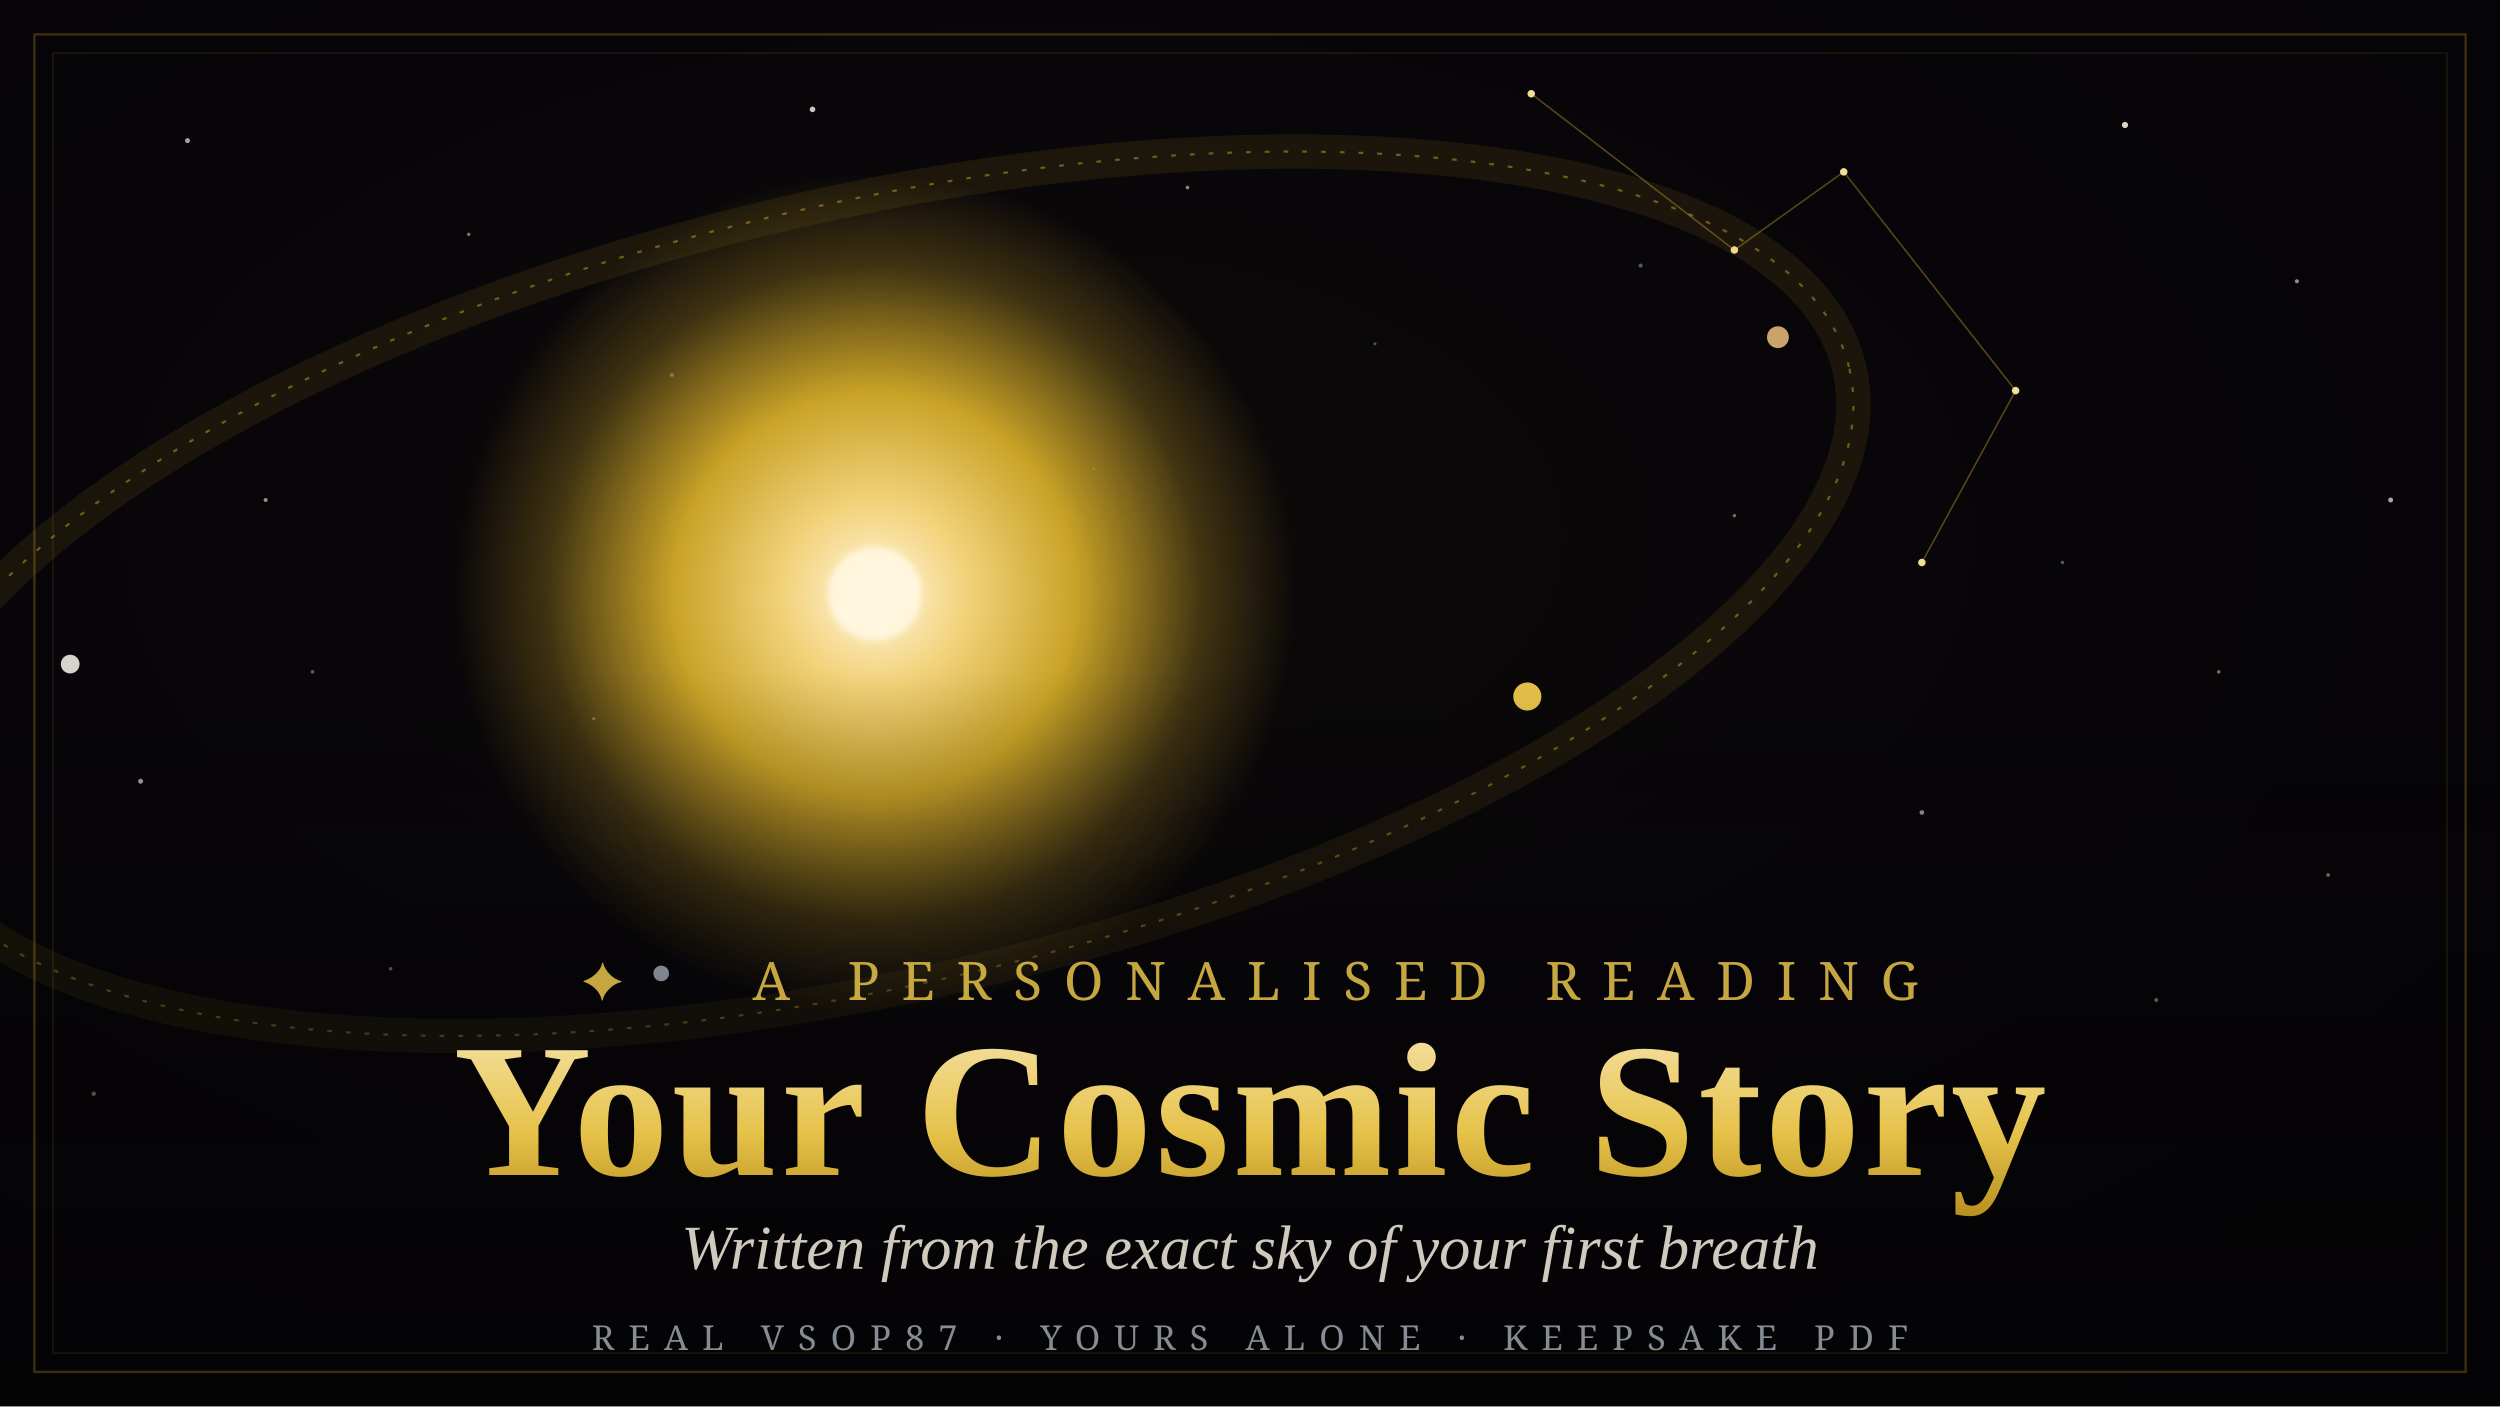
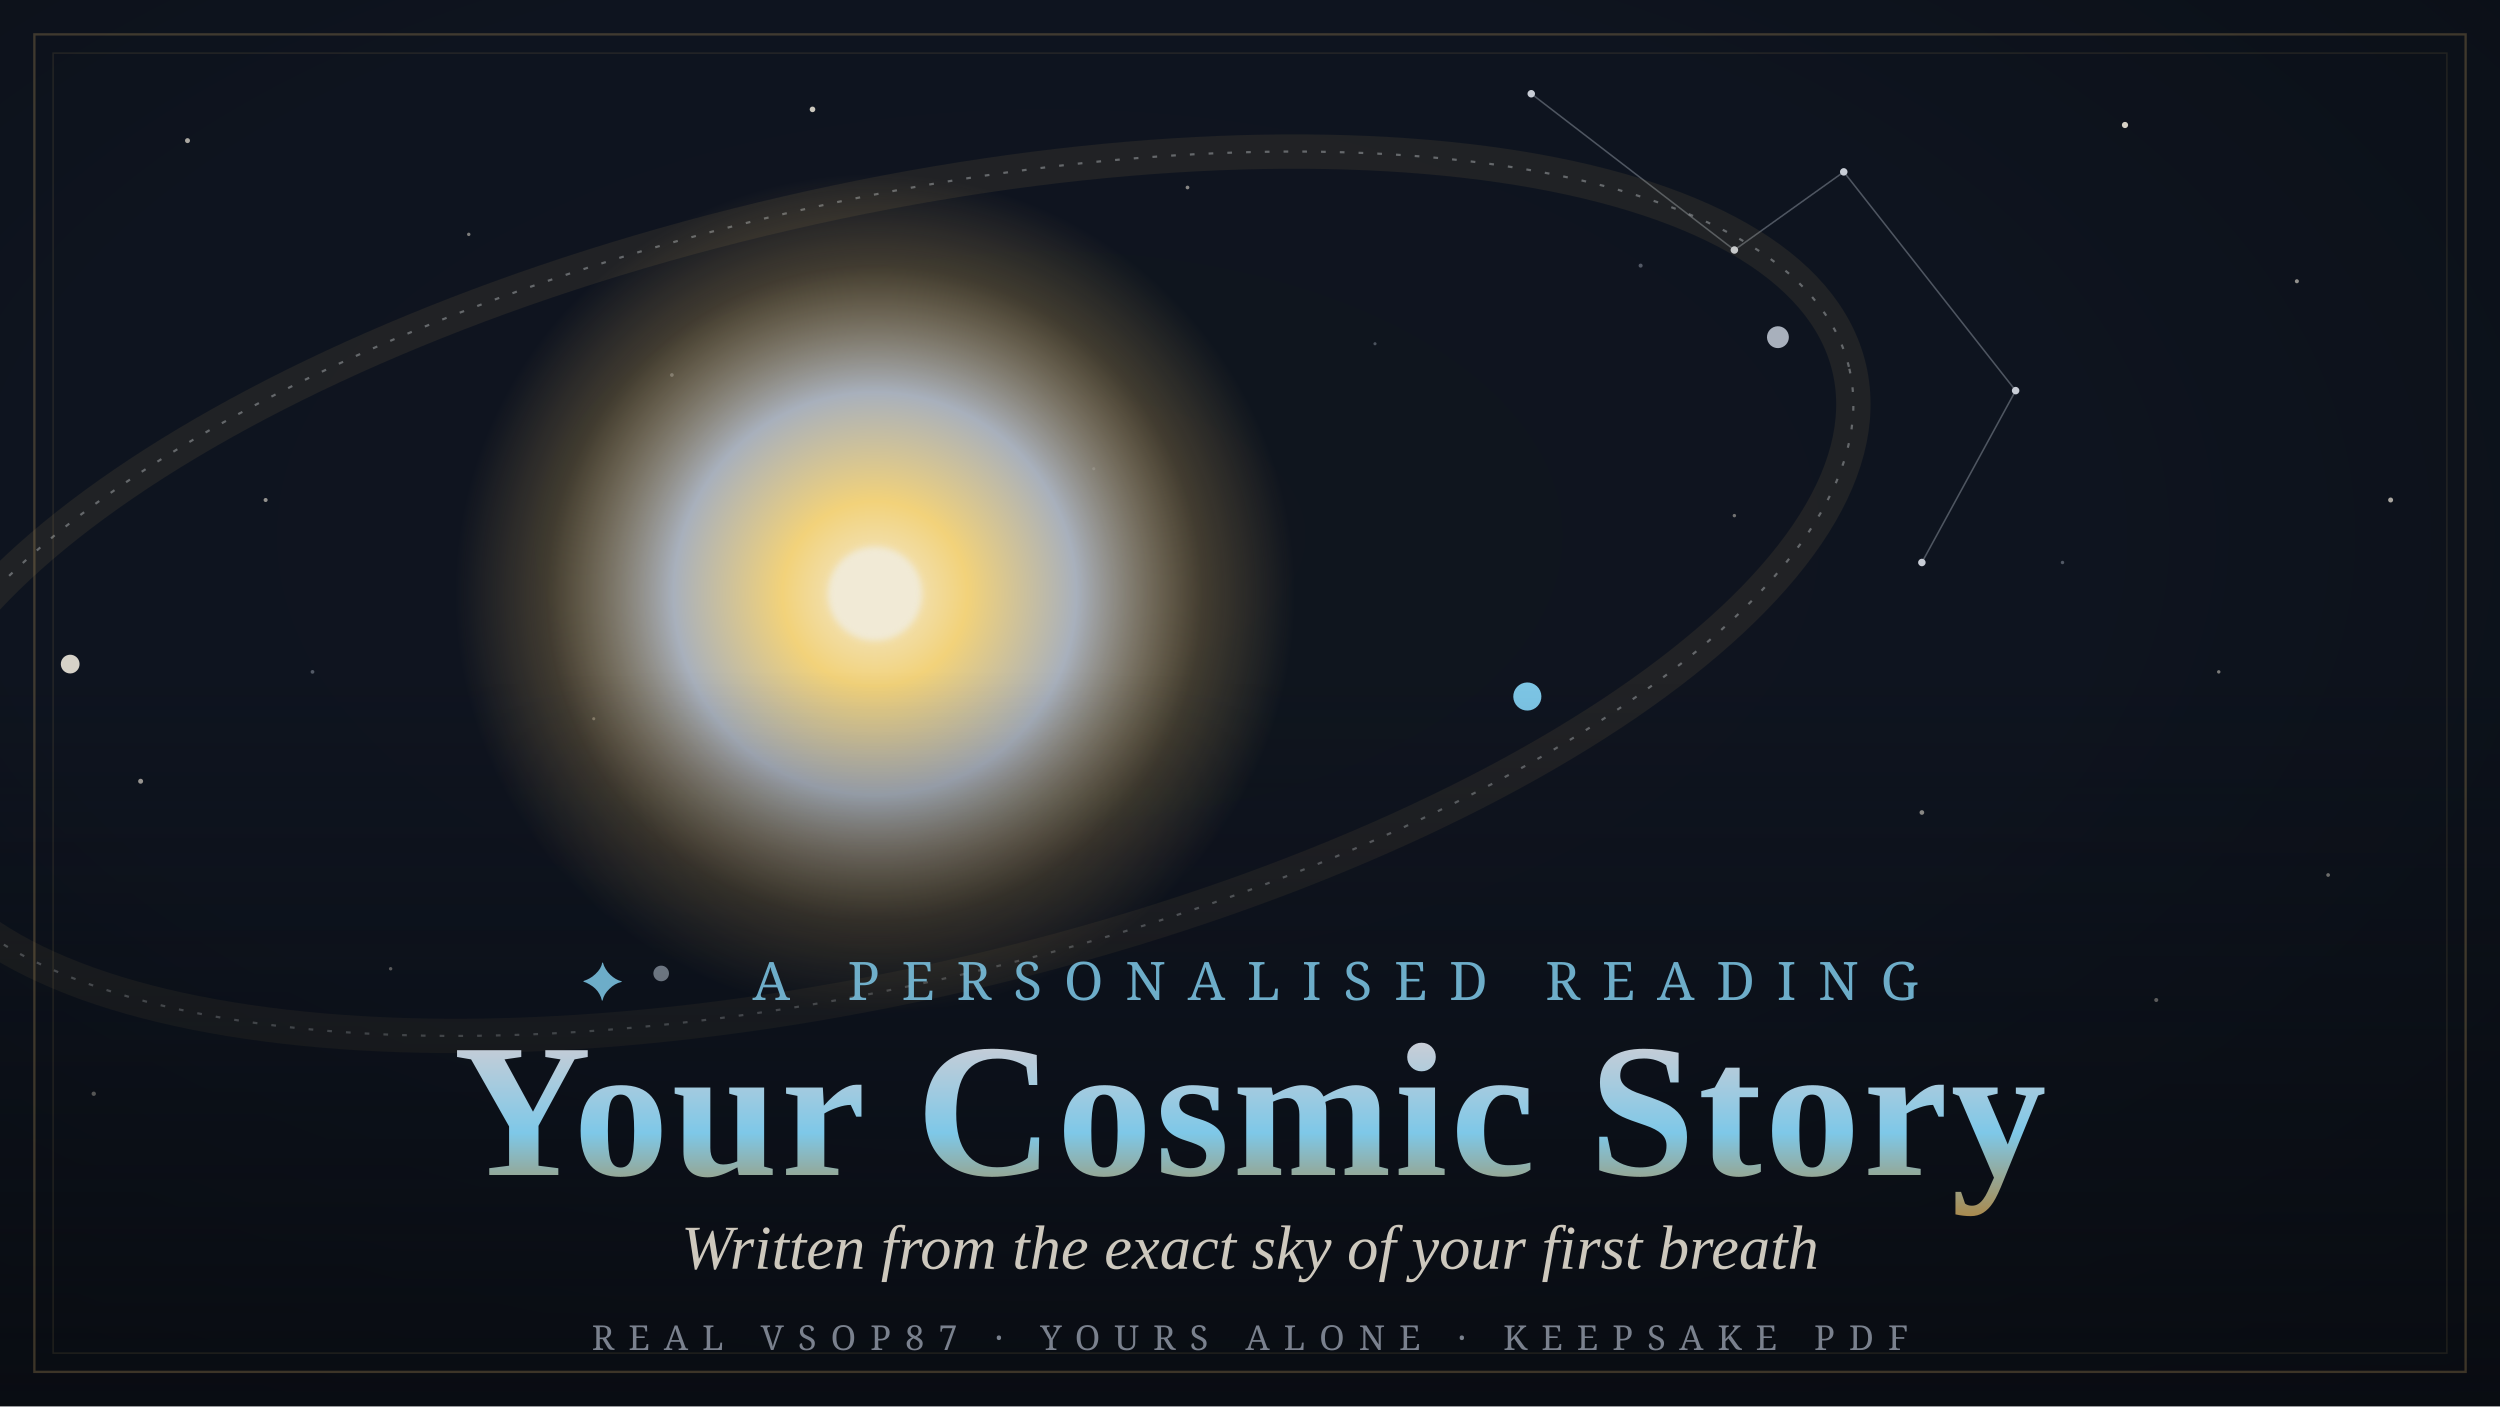
<svg xmlns="http://www.w3.org/2000/svg" viewBox="0 0 1600 900" width="1600" height="900" role="img" aria-label="Your Cosmic Story — a personalised narrative read from your real birth chart">
  <defs>
    <radialGradient id="cs-void" cx="42%" cy="38%" r="85%">
-       <stop offset="0%" stop-color="#0d0a09" />
-       <stop offset="48%" stop-color="#070509" />
-       <stop offset="100%" stop-color="#040305" />
+       <stop offset="0%" stop-color="#10151E" />
+       <stop offset="48%" stop-color="#0E141F" />
+       <stop offset="100%" stop-color="#0A0E14" />
    </radialGradient>
    <radialGradient id="cs-sun" cx="50%" cy="50%" r="50%">
-       <stop offset="0%" stop-color="#fff6dd" />
+       <stop offset="0%" stop-color="#F1EAD6" />
      <stop offset="22%" stop-color="#f2d27a" />
-       <stop offset="48%" stop-color="#c9a227" />
-       <stop offset="78%" stop-color="rgba(201,162,39,0.28)" />
-       <stop offset="100%" stop-color="rgba(201,162,39,0)" />
+       <stop offset="48%" stop-color="#A8B0BC" />
+       <stop offset="78%" stop-color="rgba(194,160,94,0.28)" />
+       <stop offset="100%" stop-color="rgba(194,160,94,0)" />
    </radialGradient>
    <linearGradient id="cs-gold" x1="0" y1="0" x2="0" y2="1">
-       <stop offset="0%" stop-color="#f3dd97" />
-       <stop offset="52%" stop-color="#e6c24a" />
-       <stop offset="100%" stop-color="#b8901f" />
+       <stop offset="0%" stop-color="#C8CDD6" />
+       <stop offset="52%" stop-color="#7EC8E8" />
+       <stop offset="100%" stop-color="#A98A4E" />
    </linearGradient>
    <linearGradient id="cs-scrim" x1="0" y1="0" x2="0" y2="1">
-       <stop offset="0%" stop-color="rgba(4,3,5,0)" />
-       <stop offset="70%" stop-color="rgba(4,3,5,0.55)" />
-       <stop offset="100%" stop-color="rgba(4,3,5,0.9)" />
+       <stop offset="0%" stop-color="rgba(9,12,18,0)" />
+       <stop offset="70%" stop-color="rgba(9,12,18,0.55)" />
+       <stop offset="100%" stop-color="rgba(9,12,18,0.9)" />
    </linearGradient>
    <filter id="cs-soft" x="-30%" y="-30%" width="160%" height="160%">
      <feGaussianBlur stdDeviation="2.2" />
    </filter>
  </defs>
  <rect width="1600" height="900" fill="url(#cs-void)" />
-   <g fill="#f0e9da">
+   <g fill="#ECE6D8">
    <circle cx="120" cy="90" r="1.6" opacity="0.7" />
    <circle cx="300" cy="150" r="1.1" opacity="0.5" />
    <circle cx="520" cy="70" r="1.8" opacity="0.85" />
    <circle cx="760" cy="120" r="1.2" opacity="0.55" />
    <circle cx="980" cy="60" r="1.5" opacity="0.7" />
    <circle cx="1180" cy="110" r="1.1" opacity="0.5" />
    <circle cx="1360" cy="80" r="2" opacity="0.9" />
    <circle cx="1470" cy="180" r="1.3" opacity="0.6" />
    <circle cx="1530" cy="320" r="1.6" opacity="0.7" />
    <circle cx="1420" cy="430" r="1.1" opacity="0.5" />
    <circle cx="1290" cy="250" r="1.4" opacity="0.6" />
    <circle cx="1110" cy="330" r="1.1" opacity="0.45" />
    <circle cx="1230" cy="520" r="1.5" opacity="0.65" />
    <circle cx="1490" cy="560" r="1.2" opacity="0.55" />
    <circle cx="170" cy="320" r="1.3" opacity="0.6" />
    <circle cx="90" cy="500" r="1.6" opacity="0.7" />
    <circle cx="250" cy="620" r="1.1" opacity="0.5" />
    <circle cx="60" cy="700" r="1.4" opacity="0.6" />
    <circle cx="380" cy="460" r="1" opacity="0.4" />
    <circle cx="1380" cy="640" r="1.3" opacity="0.55" />
  </g>
-   <g fill="#a6aeb8">
+   <g fill="#969EAC">
    <circle cx="430" cy="240" r="1.2" opacity="0.55" />
    <circle cx="880" cy="220" r="1" opacity="0.45" />
    <circle cx="1050" cy="170" r="1.3" opacity="0.5" />
    <circle cx="1320" cy="360" r="1.1" opacity="0.5" />
    <circle cx="200" cy="430" r="1.2" opacity="0.5" />
    <circle cx="700" cy="300" r="1" opacity="0.4" />
  </g>
-   <g stroke="#c9a227" stroke-width="1" fill="none" opacity="0.42">
+   <g stroke="#A8B0BC" stroke-width="1" fill="none" opacity="0.42">
    <polyline points="980,60 1110,160 1180,110 1290,250 1230,360" />
  </g>
-   <g fill="#f3dd97">
+   <g fill="#C8CDD6">
    <circle cx="980" cy="60" r="2.4" />
    <circle cx="1110" cy="160" r="2.4" />
    <circle cx="1180" cy="110" r="2.4" />
    <circle cx="1290" cy="250" r="2.4" />
    <circle cx="1230" cy="360" r="2.4" />
  </g>
  <g transform="translate(560 380) rotate(-13)">
-     <ellipse rx="640" ry="250" fill="none" stroke="#c9a227" stroke-width="1.4" stroke-dasharray="3 9" opacity="0.5" />
-     <ellipse rx="640" ry="250" fill="none" stroke="rgba(201,162,39,0.10)" stroke-width="22" />
-     <circle cx="-512" cy="-72" r="6" fill="#d8d2cc" />
-     <circle cx="392" cy="158" r="9" fill="#e6c24a" />
-     <circle cx="-188" cy="206" r="5" fill="#b9c4cf" />
-     <circle cx="600" cy="-30" r="7" fill="#caa46a" />
+     <ellipse rx="640" ry="250" fill="none" stroke="#A8B0BC" stroke-width="1.4" stroke-dasharray="3 9" opacity="0.5" />
+     <ellipse rx="640" ry="250" fill="none" stroke="rgba(194,160,94,0.10)" stroke-width="22" />
+     <circle cx="-512" cy="-72" r="6" fill="#D6D2C8" />
+     <circle cx="392" cy="158" r="9" fill="#7EC8E8" />
+     <circle cx="-188" cy="206" r="5" fill="#9AA6B4" />
+     <circle cx="600" cy="-30" r="7" fill="#A8B0BC" />
  </g>
  <circle cx="560" cy="380" r="270" fill="url(#cs-sun)" />
-   <circle cx="560" cy="380" r="30" fill="#fff6dd" filter="url(#cs-soft)" />
+   <circle cx="560" cy="380" r="30" fill="#F1EAD6" filter="url(#cs-soft)" />
  <rect y="430" width="1600" height="470" fill="url(#cs-scrim)" />
  <g text-anchor="middle" font-family="'Cormorant Garamond', 'Cinzel', Georgia, 'Times New Roman', serif">
-     <text x="800" y="640" font-size="34" letter-spacing="14" fill="#e6c24a" opacity="0.85" font-family="'Cinzel', Georgia, serif">✦   A PERSONALISED READING</text>
+     <text x="800" y="640" font-size="34" letter-spacing="14" fill="#7EC8E8" opacity="0.85" font-family="'Cinzel', Georgia, serif">✦   A PERSONALISED READING</text>
    <text x="800" y="752" font-size="122" font-weight="600" fill="url(#cs-gold)" letter-spacing="2">Your Cosmic Story</text>
-     <text x="800" y="812" font-size="40" font-style="italic" fill="#f0e9da" opacity="0.86">Written from the exact sky of your first breath</text>
-     <text x="800" y="864" font-size="22" letter-spacing="9" fill="#a6aeb8" opacity="0.8" font-family="'Cinzel', Georgia, serif">REAL VSOP87 · YOURS ALONE · KEEPSAKE PDF</text>
+     <text x="800" y="812" font-size="40" font-style="italic" fill="#ECE6D8" opacity="0.86">Written from the exact sky of your first breath</text>
+     <text x="800" y="864" font-size="22" letter-spacing="9" fill="#969EAC" opacity="0.8" font-family="'Cinzel', Georgia, serif">REAL VSOP87 · YOURS ALONE · KEEPSAKE PDF</text>
  </g>
-   <rect x="22" y="22" width="1556" height="856" fill="none" stroke="rgba(201,162,39,0.28)" stroke-width="1.5" />
-   <rect x="34" y="34" width="1532" height="832" fill="none" stroke="rgba(201,162,39,0.12)" stroke-width="1" />
+   <rect x="22" y="22" width="1556" height="856" fill="none" stroke="rgba(194,160,94,0.28)" stroke-width="1.5" />
+   <rect x="34" y="34" width="1532" height="832" fill="none" stroke="rgba(194,160,94,0.12)" stroke-width="1" />
</svg>
